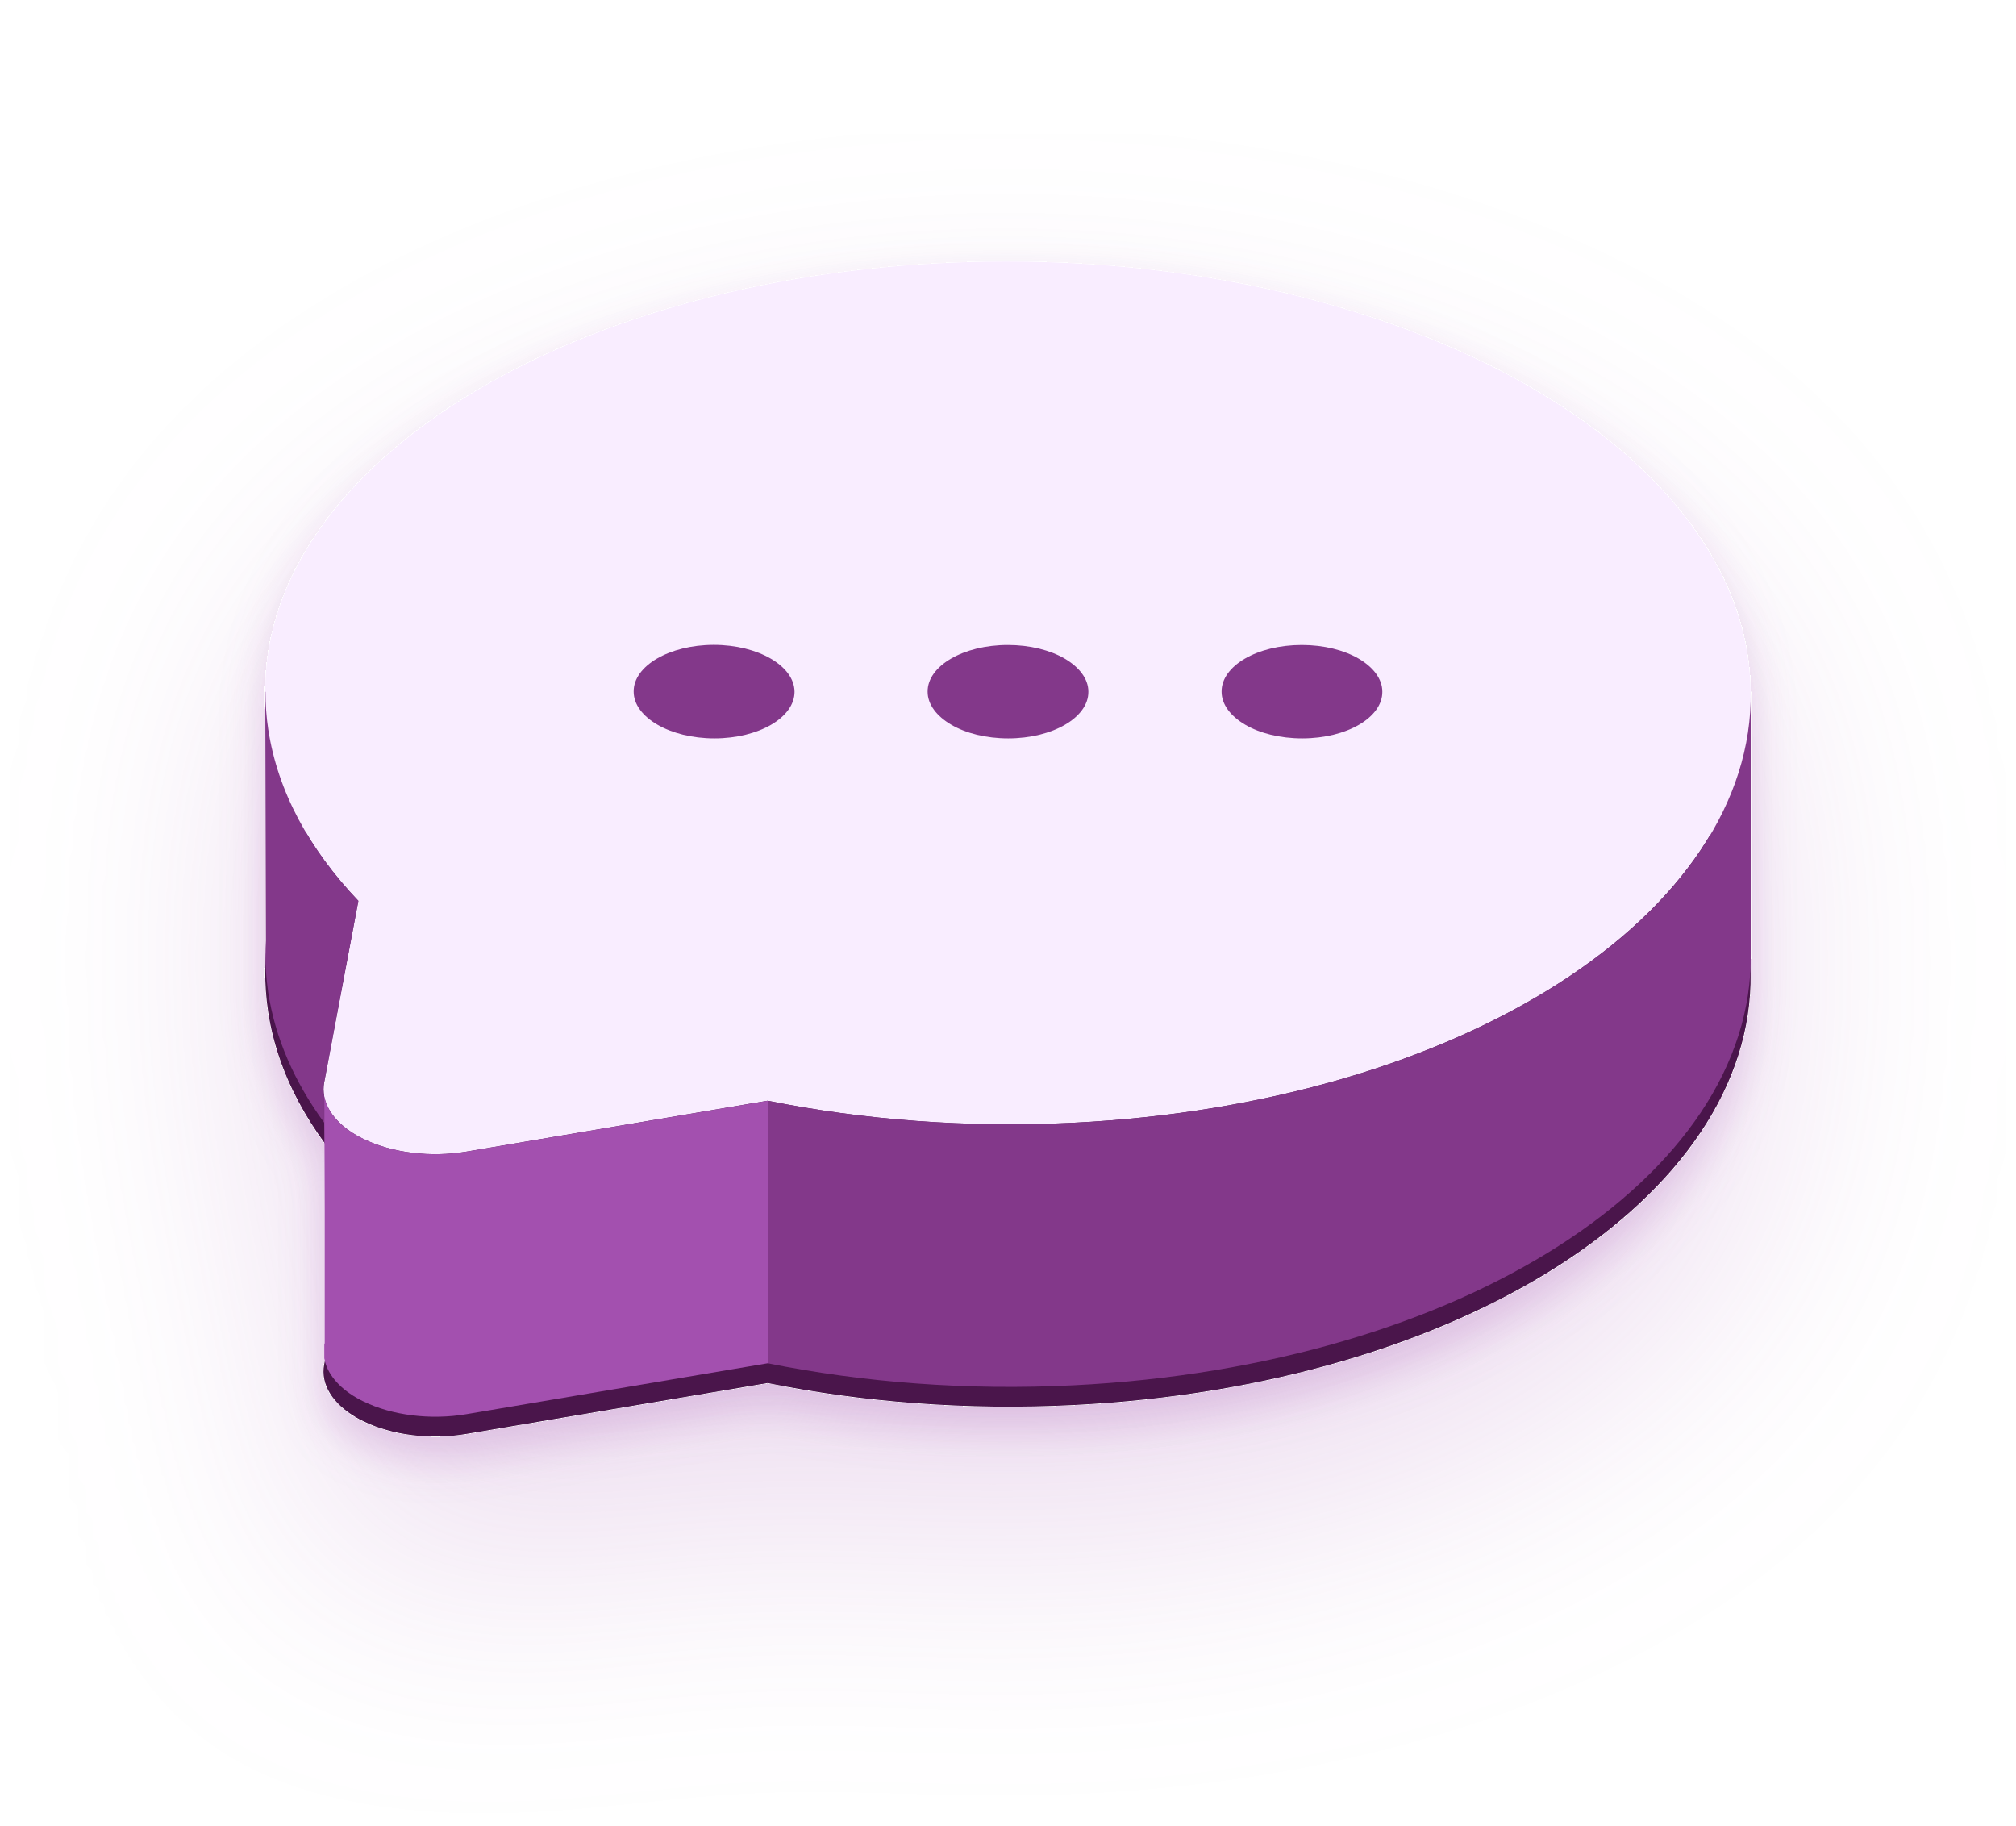
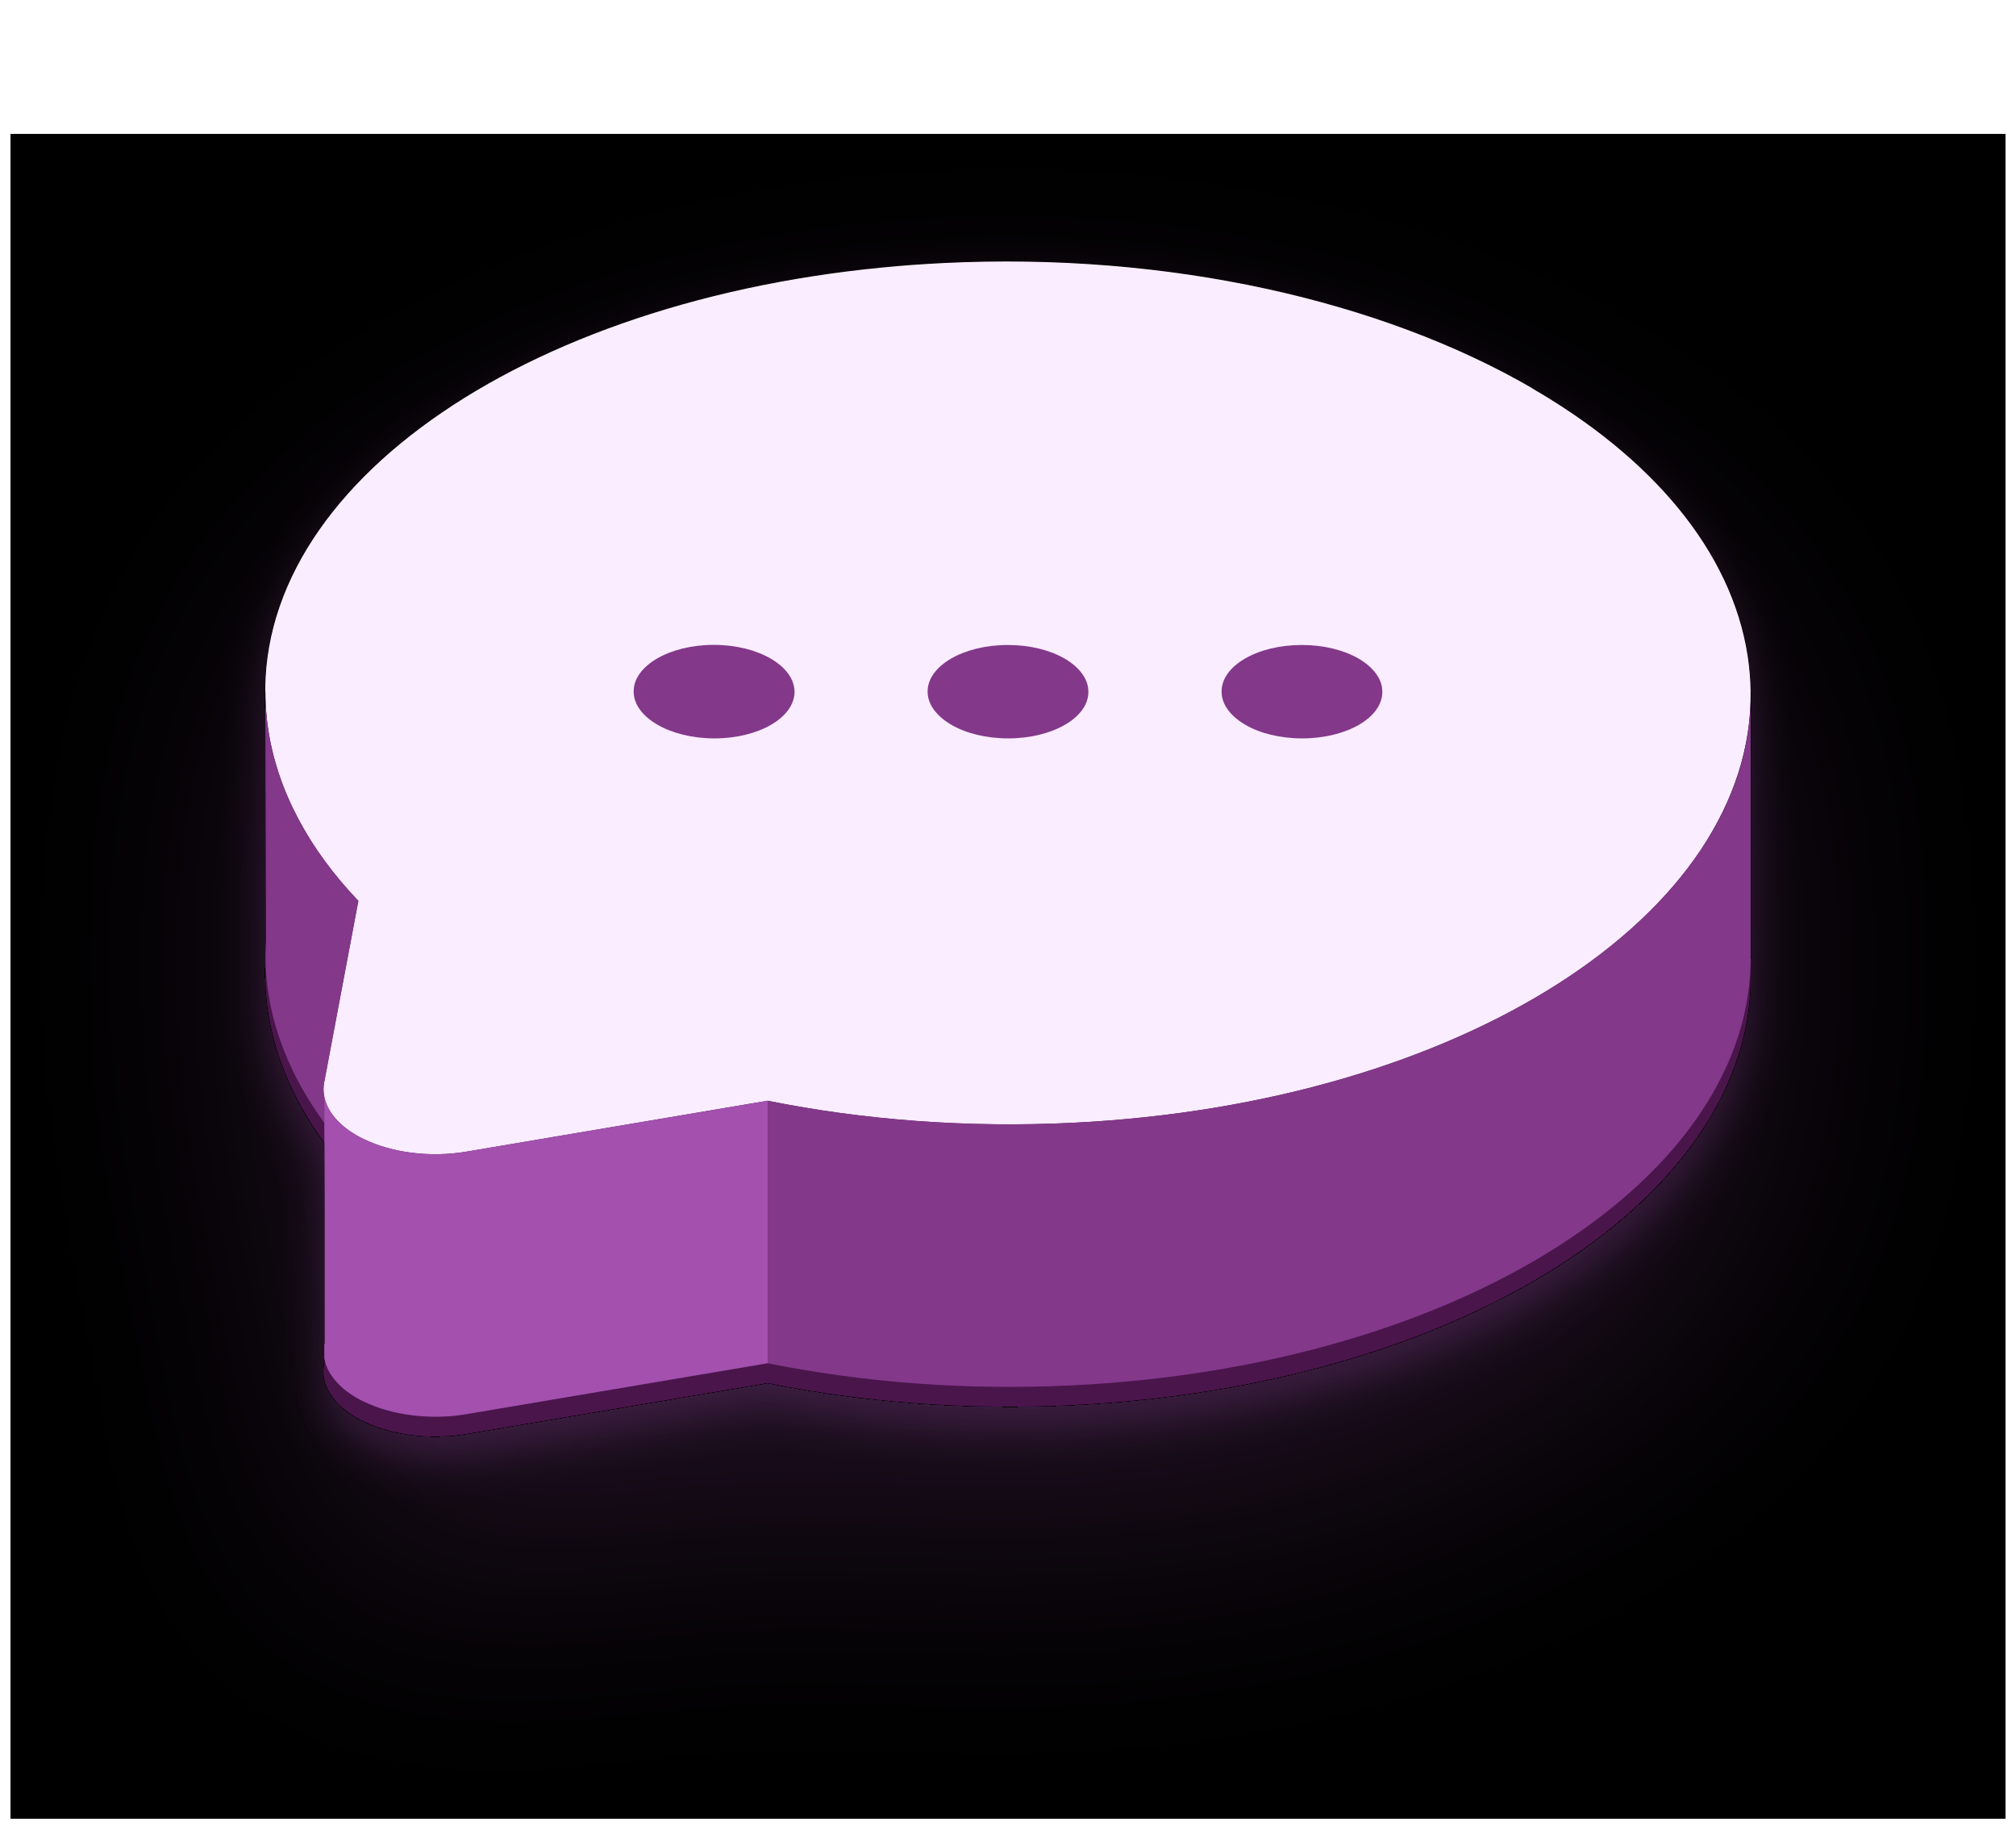
<svg xmlns="http://www.w3.org/2000/svg" width="190" height="172" viewBox="0 0 190 172" fill="none">
  <g filter="url(#filter0_dd_1417_152909)">
    <path d="M144.367 63.159C130.224 54.971 110.226 50.318 88.815 51.394C86.9 51.492 85.006 51.624 83.145 51.811C47.56 55.268 22.034 74.09 25.274 95.349C26.16 101.187 29.159 106.653 33.768 111.493L30.55 128.581C30.199 130.436 31.338 132.269 33.582 133.575C33.79 133.695 34.008 133.816 34.249 133.926C36.942 135.243 40.576 135.693 43.948 135.122L72.342 130.326C81.35 132.137 91.114 132.905 101.174 132.4C137.766 130.579 165.274 112.722 164.989 91.749C164.978 90.651 164.88 89.543 164.715 88.434C163.194 78.502 155.652 69.7 144.356 63.17" fill="#4A154B" />
    <path d="M144.367 36.555C130.225 28.368 110.215 23.725 88.816 24.79C86.9 24.889 85.006 25.02 83.146 25.207C47.56 28.664 22.034 47.486 25.274 68.745C26.16 74.584 29.16 80.049 33.768 84.889L30.55 101.977C30.2 103.832 31.338 105.665 33.582 106.971C33.79 107.092 34.009 107.213 34.25 107.322C36.942 108.639 40.576 109.089 43.948 108.519L72.342 103.722C81.35 105.533 91.114 106.302 101.174 105.797C137.766 103.975 165.274 86.118 164.989 65.145C164.978 64.048 164.88 62.939 164.716 61.831C163.194 51.898 155.652 43.096 144.356 36.566" fill="#F9EDFF" />
    <path d="M101.185 130.535C137.777 128.713 165.285 110.856 165 89.883V65.145C165.285 86.119 137.788 103.975 101.185 105.797C91.125 106.291 81.361 105.533 72.353 103.723V128.46C81.361 130.271 91.125 131.039 101.185 130.535Z" fill="#83388A" />
    <path d="M43.959 108.519C40.587 109.089 36.942 108.639 34.26 107.322C34.03 107.213 33.812 107.092 33.593 106.971C31.863 105.973 30.801 104.656 30.561 103.262V114.083C30.561 114.083 30.582 105.819 30.593 105.83V126.551L30.561 126.715V127.999C30.812 129.393 31.874 130.71 33.593 131.709C33.801 131.83 34.02 131.95 34.26 132.06C36.953 133.377 40.587 133.827 43.959 133.257L72.353 128.46V103.723L43.959 108.519Z" fill="#A350AF" />
    <path d="M30.561 101.978L33.779 84.889C29.16 80.049 26.171 74.584 25.285 68.745C25.099 67.549 25.022 66.364 25.022 65.189H25L25.055 88.643C25.011 89.543 25 90.454 25.055 91.376V91.431C25.099 92.111 25.175 92.802 25.274 93.483C25.93 97.829 27.758 101.956 30.55 105.786V103.262C30.473 102.834 30.473 102.406 30.55 101.978H30.561Z" fill="#83388A" />
    <path d="M74.881 65.178C74.892 67.615 71.51 69.579 67.328 69.579C65.238 69.579 63.333 69.085 61.954 68.284C60.575 67.483 59.721 66.386 59.721 65.167C59.699 62.742 63.092 60.766 67.274 60.766C69.364 60.766 71.258 61.26 72.637 62.061C74.016 62.863 74.87 63.96 74.881 65.178ZM100.342 62.061C98.963 61.26 97.069 60.777 94.978 60.777C90.786 60.777 87.403 62.753 87.425 65.178C87.425 66.397 88.29 67.494 89.658 68.295C91.027 69.096 92.931 69.579 95.022 69.579C99.203 69.579 102.597 67.615 102.575 65.178C102.575 63.96 101.71 62.863 100.342 62.061ZM128.046 62.061C126.667 61.26 124.773 60.777 122.683 60.777C118.49 60.777 115.108 62.742 115.13 65.178C115.13 66.397 115.995 67.494 117.363 68.295C118.731 69.096 120.636 69.579 122.726 69.579C126.919 69.579 130.301 67.615 130.279 65.178C130.279 63.96 129.414 62.863 128.046 62.061Z" fill="#83388A" />
  </g>
  <defs>
    <filter id="filter0_dd_1417_152909" x="0.996" y="12.636" width="188.006" height="158.729" filterUnits="userSpaceOnUse" color-interpolation-filters="sRGB">
-       <feFlood flood-opacity="0" result="BackgroundImageFix" />
+       <feFlood floodOpacity="0" result="BackgroundImageFix" />
      <feColorMatrix in="SourceAlpha" type="matrix" values="0 0 0 0 0 0 0 0 0 0 0 0 0 0 0 0 0 0 127 0" result="hardAlpha" />
      <feOffset dy="12" />
      <feGaussianBlur stdDeviation="12" />
      <feComposite in2="hardAlpha" operator="out" />
      <feColorMatrix type="matrix" values="0 0 0 0 0.635 0 0 0 0 0.314 0 0 0 0 0.686 0 0 0 0.2 0" />
      <feBlend mode="normal" in2="BackgroundImageFix" result="effect1_dropShadow_1417_152909" />
      <feColorMatrix in="SourceAlpha" type="matrix" values="0 0 0 0 0 0 0 0 0 0 0 0 0 0 0 0 0 0 127 0" result="hardAlpha" />
      <feOffset dy="2" />
      <feGaussianBlur stdDeviation="2" />
      <feComposite in2="hardAlpha" operator="out" />
      <feColorMatrix type="matrix" values="0 0 0 0 0.635 0 0 0 0 0.314 0 0 0 0 0.686 0 0 0 0.25 0" />
      <feBlend mode="normal" in2="effect1_dropShadow_1417_152909" result="effect2_dropShadow_1417_152909" />
      <feBlend mode="normal" in="SourceGraphic" in2="effect2_dropShadow_1417_152909" result="shape" />
    </filter>
  </defs>
</svg>
